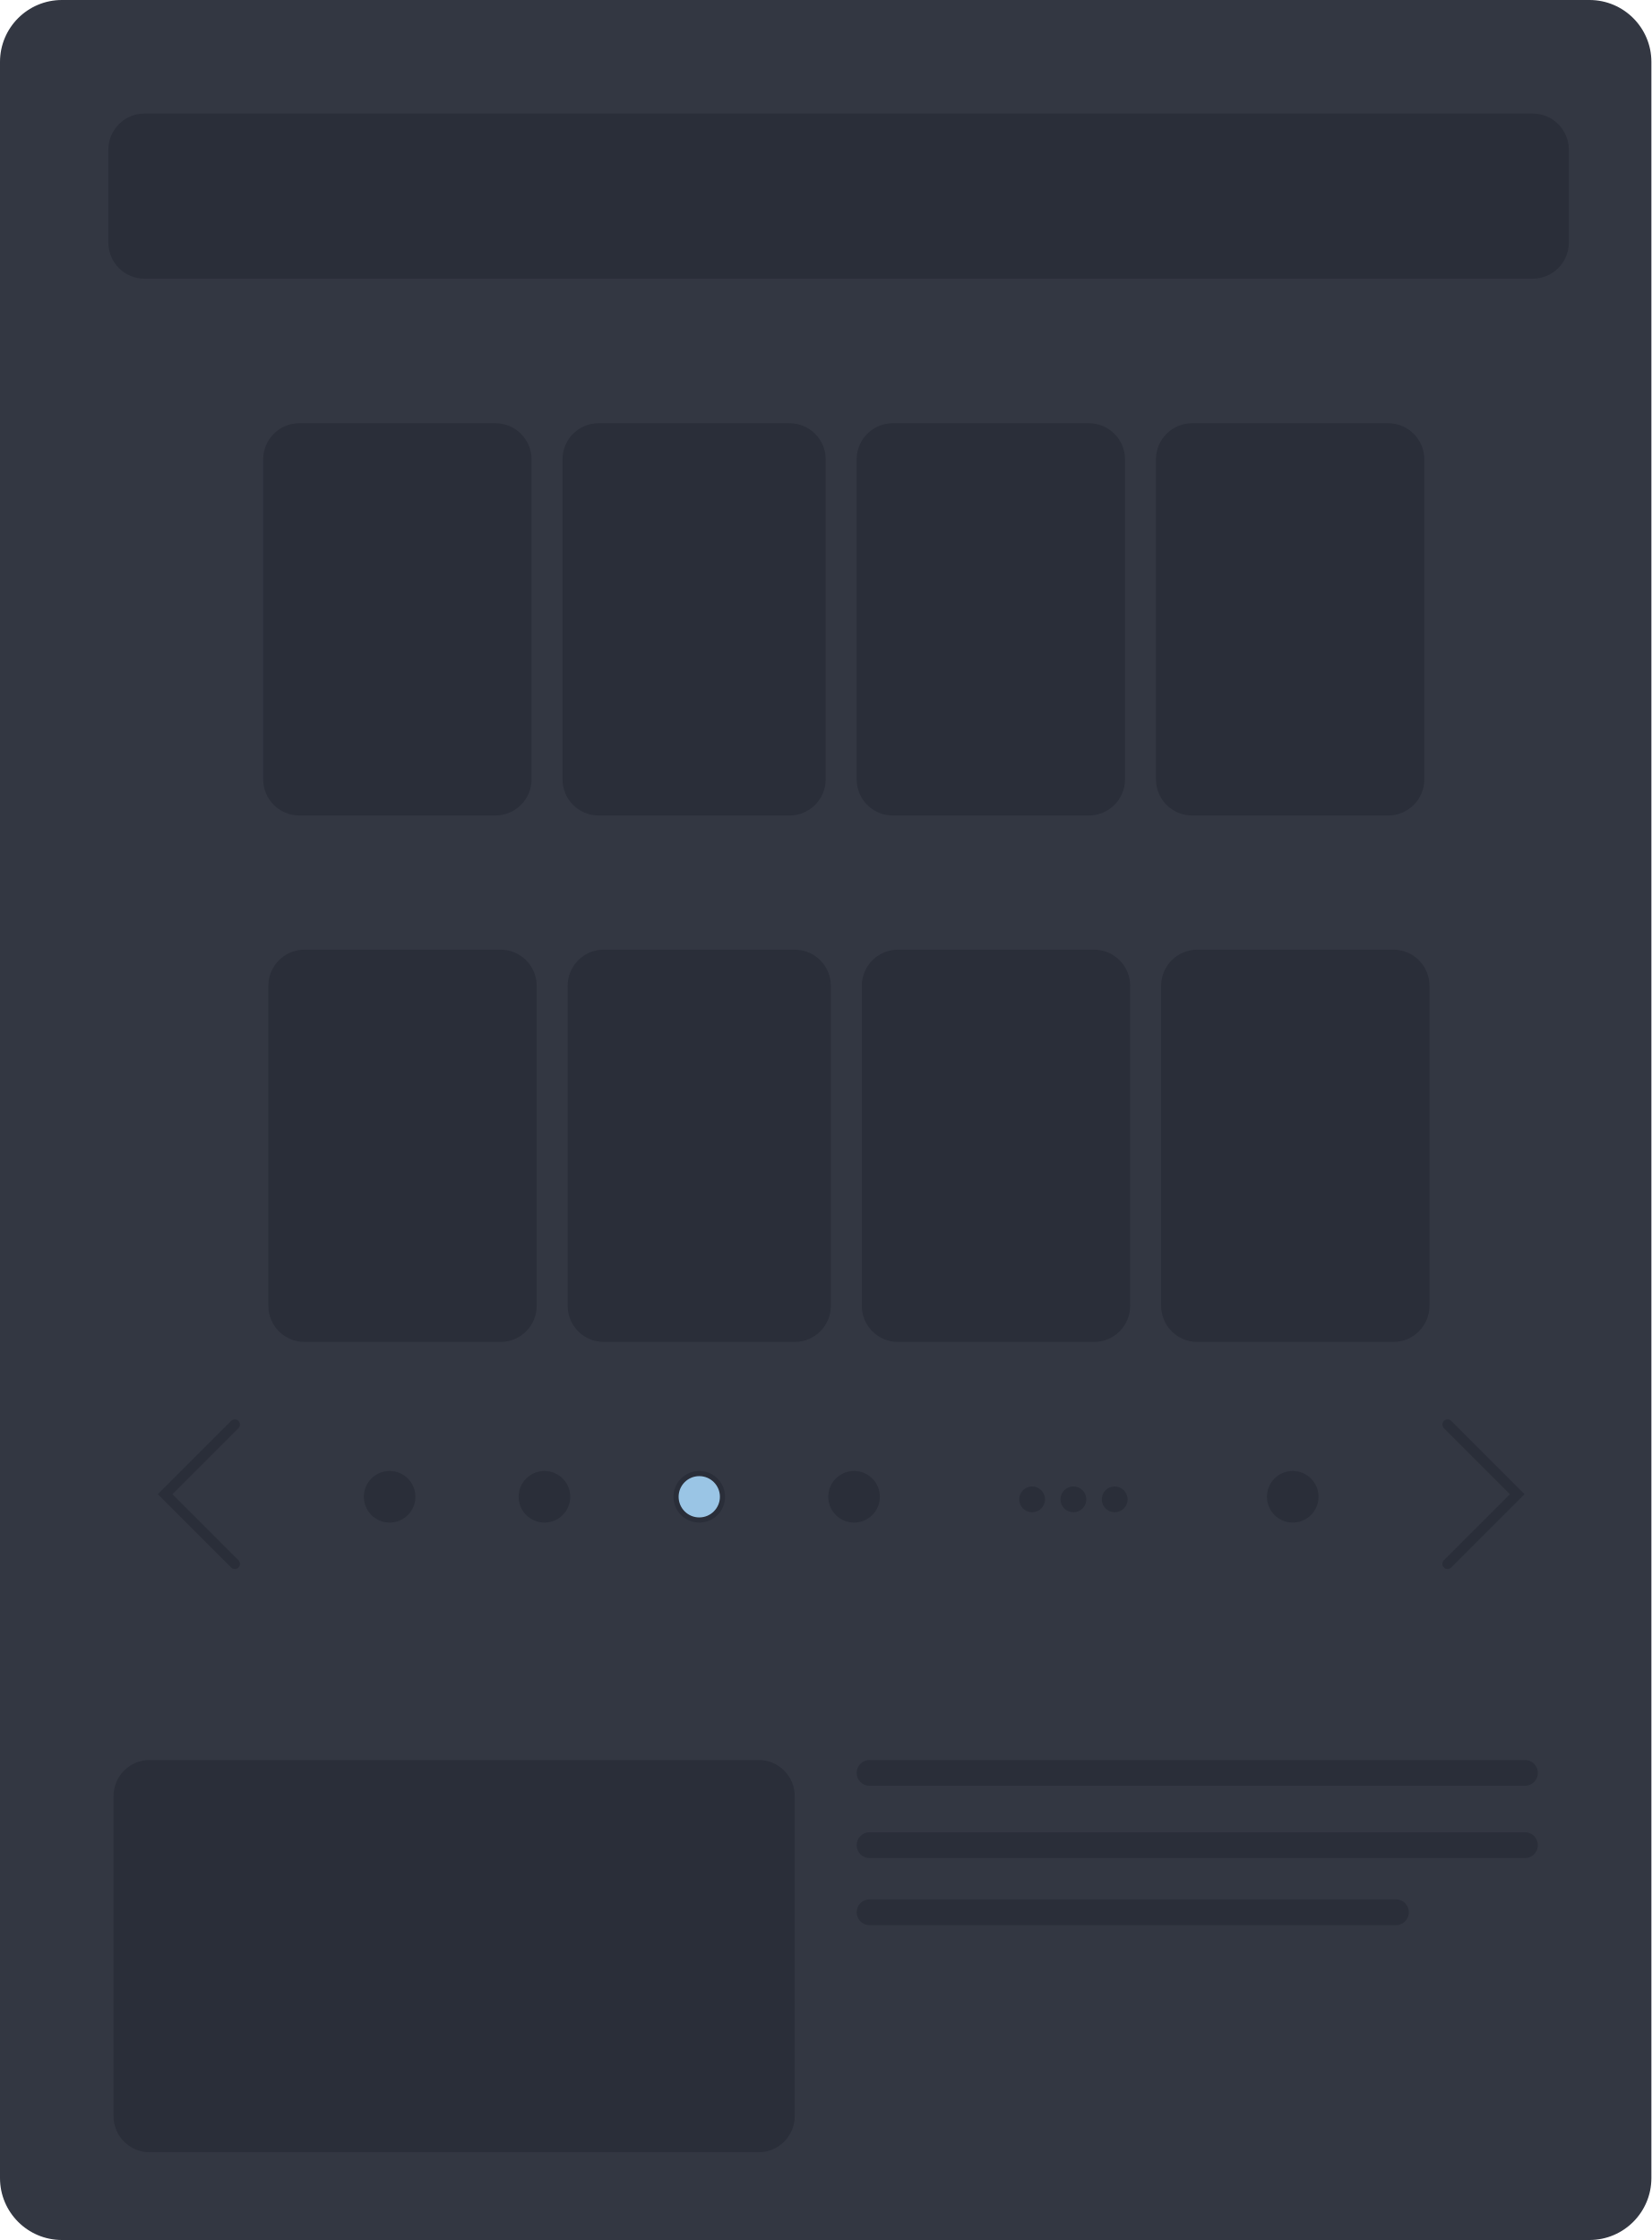
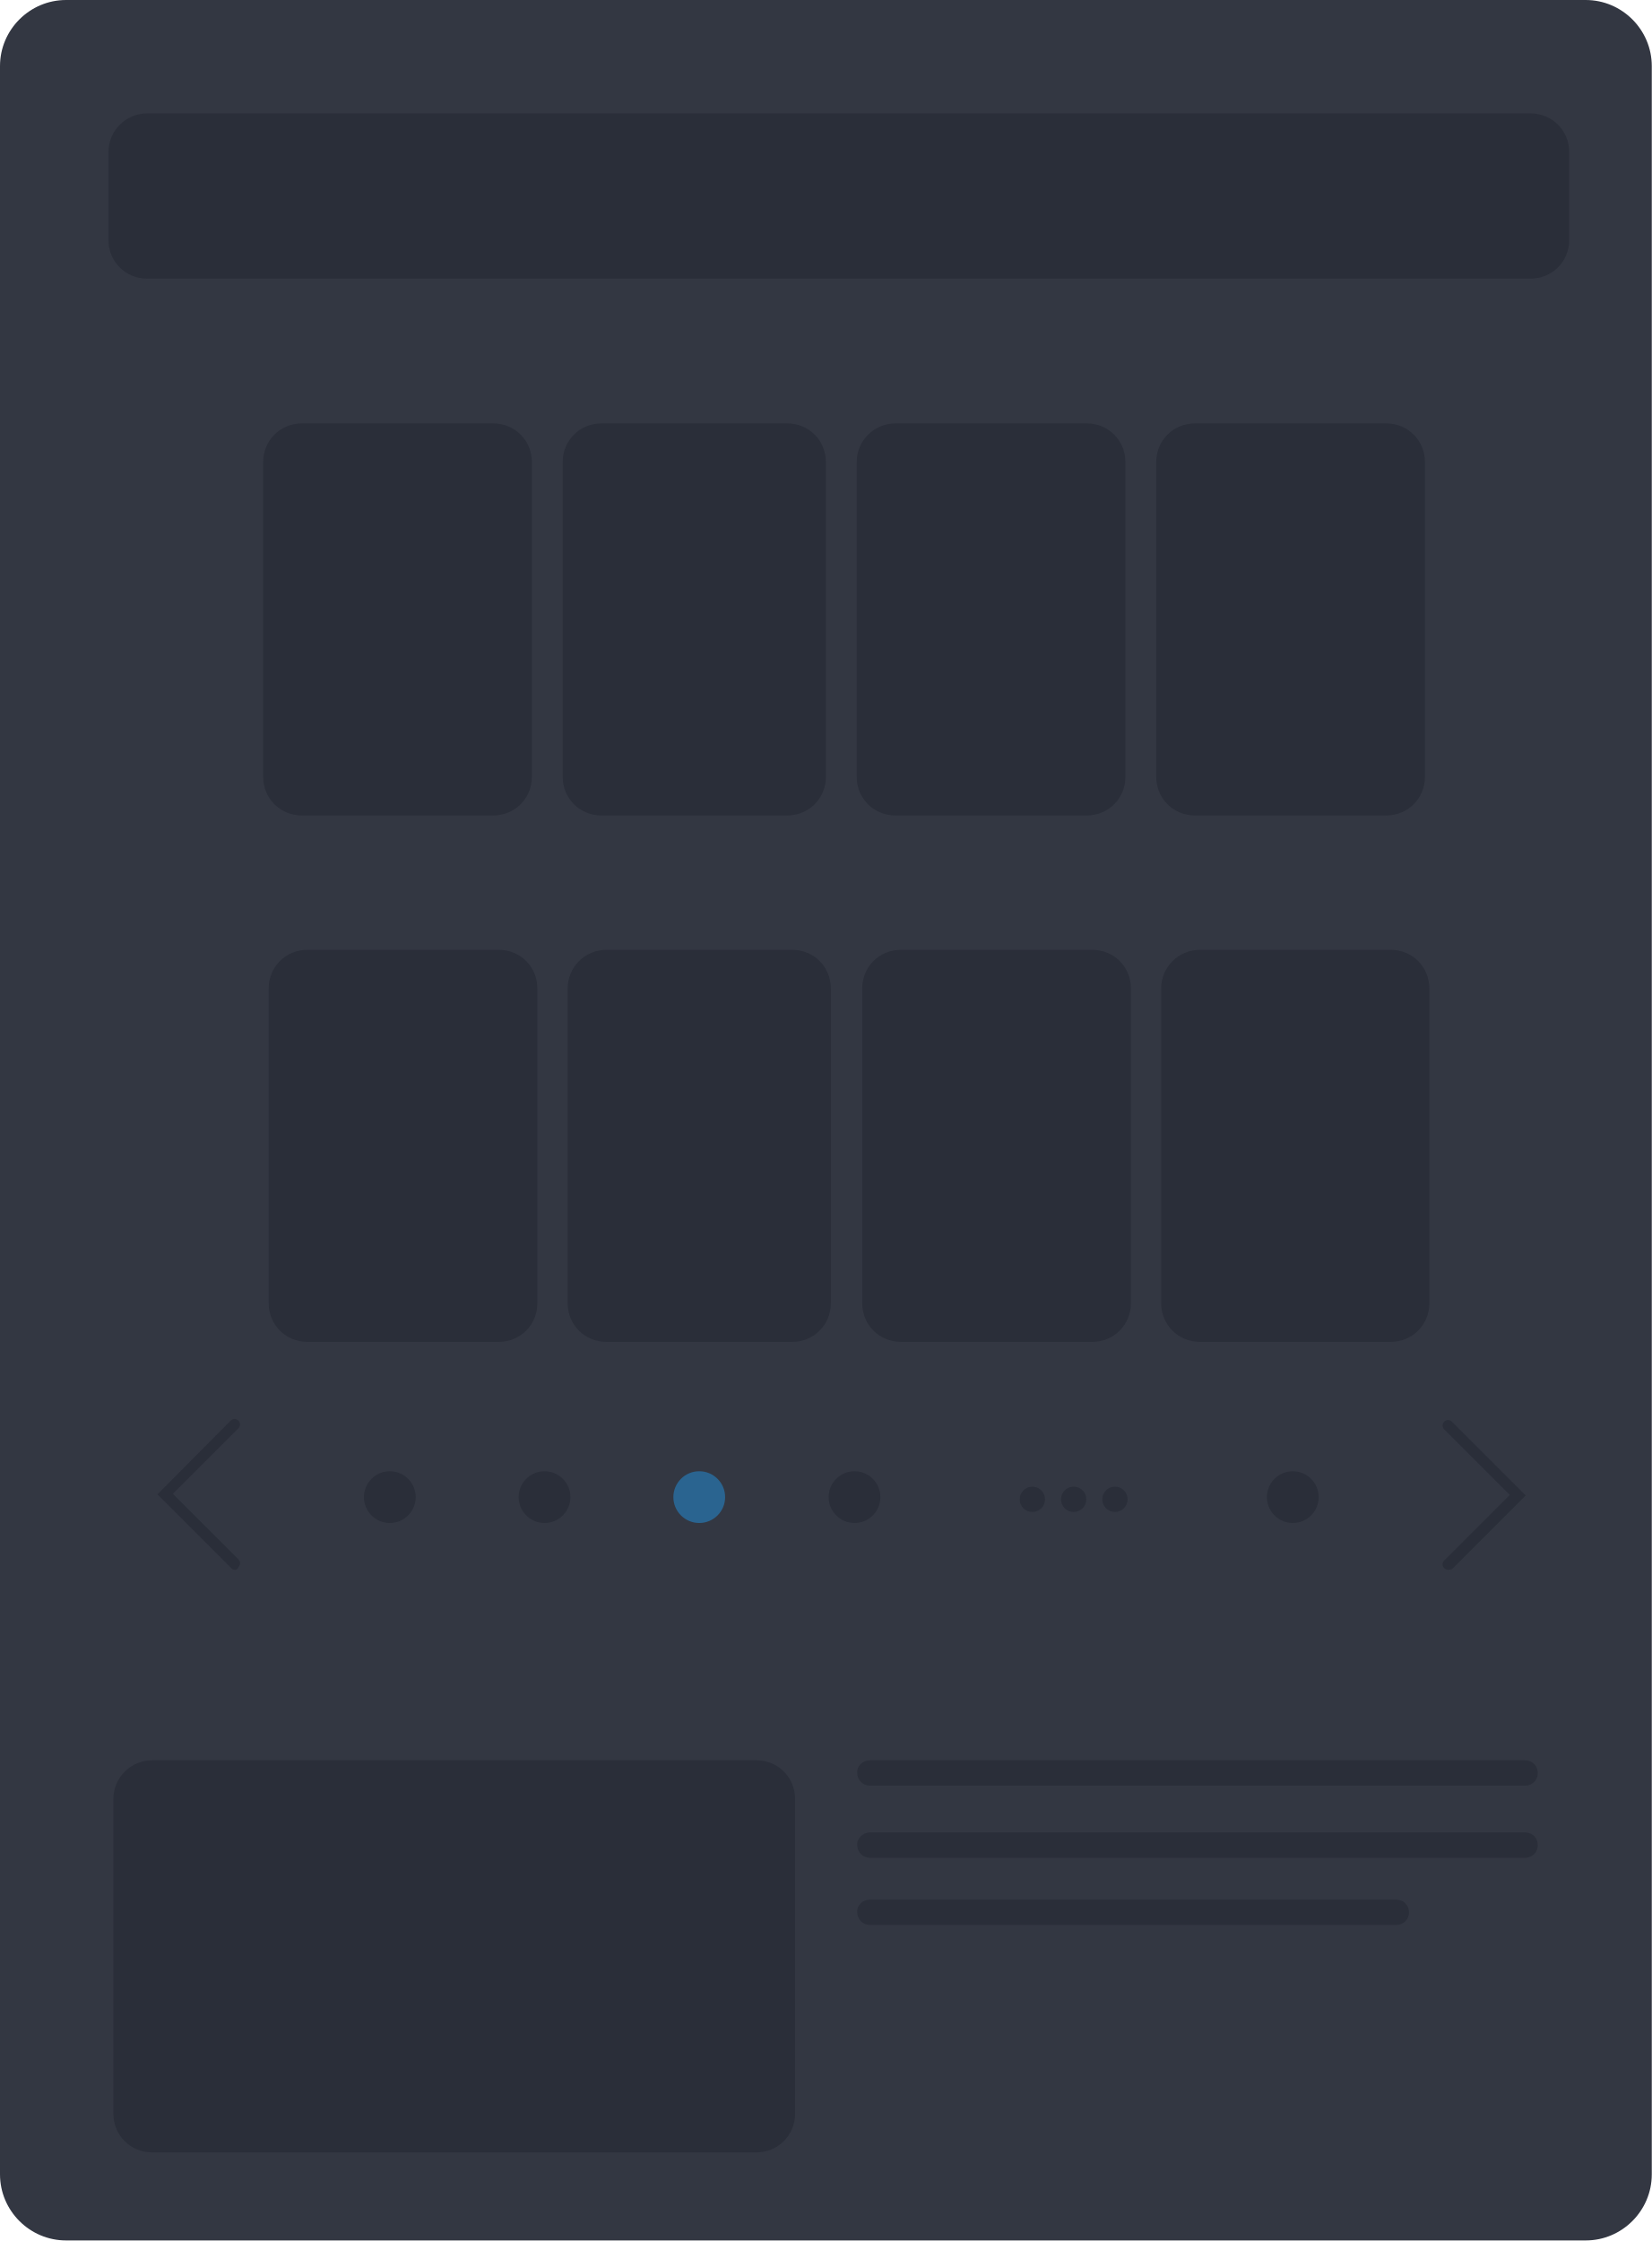
- <svg xmlns="http://www.w3.org/2000/svg" width="320" height="434" viewBox="0 0 320 434" fill="none">
-   <rect width="320" height="434" rx="12" fill="#333742" />
-   <rect x="21.5" y="22.5" width="282" height="31" rx="6.5" fill="#2A2E39" stroke="#2A2E39" />
-   <rect x="51.5" y="82.5" width="51" height="75" rx="6.5" fill="#2A2E39" stroke="#2A2E39" />
-   <rect x="52.5" y="184.5" width="51" height="75" rx="6.5" fill="#2A2E39" stroke="#2A2E39" />
-   <rect x="22.5" y="341.5" width="131" height="75" rx="6.5" fill="#2A2E39" stroke="#2A2E39" />
-   <rect x="166.5" y="341.5" width="131" height="4" rx="2" fill="#2A2E39" stroke="#2A2E39" />
-   <rect x="166.5" y="355.5" width="131" height="4" rx="2" fill="#2A2E39" stroke="#2A2E39" />
-   <rect x="166.5" y="368.5" width="106" height="4" rx="2" fill="#2A2E39" stroke="#2A2E39" />
-   <rect x="166.5" y="82.5" width="51" height="75" rx="6.5" fill="#2A2E39" stroke="#2A2E39" />
-   <rect x="167.5" y="184.5" width="51" height="75" rx="6.5" fill="#2A2E39" stroke="#2A2E39" />
-   <rect x="109.5" y="82.5" width="50" height="75" rx="6.5" fill="#2A2E39" stroke="#2A2E39" />
-   <rect x="110.5" y="184.5" width="50" height="75" rx="6.5" fill="#2A2E39" stroke="#2A2E39" />
-   <rect x="224.5" y="82.5" width="51" height="75" rx="6.5" fill="#2A2E39" stroke="#2A2E39" />
-   <rect x="225.5" y="184.5" width="51" height="75" rx="6.5" fill="#2A2E39" stroke="#2A2E39" />
-   <path d="M45.5 276L32 289.5L45.5 303" stroke="#2A2E39" stroke-width="2" stroke-linecap="round" />
-   <path d="M280.5 303L294 289.5L280.5 276" stroke="#2A2E39" stroke-width="2" stroke-linecap="round" />
-   <circle cx="75.5" cy="290" r="4.5" fill="#2A2E39" stroke="#2A2E39" />
-   <circle cx="105.5" cy="290" r="4.5" fill="#2A2E39" stroke="#2A2E39" />
-   <circle cx="135.5" cy="290" r="4.5" fill="#9AC5E5" stroke="#2A2E39" />
-   <circle cx="165.5" cy="290" r="4.5" fill="#2A2E39" stroke="#2A2E39" />
-   <circle cx="200" cy="290.5" r="2" fill="#2A2E39" stroke="#2A2E39" />
-   <circle cx="208" cy="290.5" r="2" fill="#2A2E39" stroke="#2A2E39" />
-   <circle cx="216" cy="290.5" r="2" fill="#2A2E39" stroke="#2A2E39" />
-   <circle cx="250.5" cy="290" r="4.5" fill="#2A2E39" stroke="#2A2E39" />
+ <svg xmlns="http://www.w3.org/2000/svg" version="1.1" id="Layer_1" x="0px" y="0px" viewBox="0 0 300 407" style="enable-background:new 0 0 300 407;" xml:space="preserve">
+   <style type="text/css">
+ 	.st0{fill:#333742;}
+ 	.st1{fill:#2A2E39;}
+ 	.st2{fill:#2A6490;}
+ </style>
+   <path class="st0" d="M12,0h276c6.6,0,12,5.4,12,12v382.9c0,6.6-5.4,12-12,12H12c-6.6,0-12-5.4-12-12V12C0,5.4,5.4,0,12,0z" />
+   <path class="st1" d="M26.7,20.6H278c3.9,0,7,3.1,7,7v16c0,3.9-3.1,7-7,7H26.7c-3.9,0-7-3.1-7-7v-16C19.7,23.8,22.8,20.6,26.7,20.6z" />
+   <path class="st1" d="M54.8,76.9h34.8c3.9,0,7,3.1,7,7v57.2c0,3.9-3.1,7-7,7H54.8c-3.9,0-7-3.1-7-7V83.9C47.8,80,50.9,76.9,54.8,76.9  z" />
+   <path class="st1" d="M55.8,172.5h34.8c3.9,0,7,3.1,7,7v57.2c0,3.9-3.1,7-7,7H55.8c-3.9,0-7-3.1-7-7v-57.2  C48.8,175.6,51.9,172.5,55.8,172.5z" />
+   <path class="st1" d="M27.6,319.7h109.8c3.9,0,7,3.1,7,7v57.2c0,3.9-3.1,7-7,7H27.6c-3.9,0-7-3.1-7-7v-57.2  C20.6,322.8,23.8,319.7,27.6,319.7z" />
+   <path class="st1" d="M158,319.7H277c1.3,0,2.3,1,2.3,2.3l0,0c0,1.3-1,2.3-2.3,2.3H158c-1.3,0-2.3-1-2.3-2.3l0,0  C155.6,320.7,156.7,319.7,158,319.7z" />
+   <path class="st1" d="M158,332.8H277c1.3,0,2.3,1,2.3,2.3l0,0c0,1.3-1,2.3-2.3,2.3H158c-1.3,0-2.3-1-2.3-2.3l0,0  C155.6,333.9,156.7,332.8,158,332.8z" />
+   <path class="st1" d="M158,345h95.6c1.3,0,2.3,1,2.3,2.3l0,0c0,1.3-1,2.3-2.3,2.3H158c-1.3,0-2.3-1-2.3-2.3l0,0  C155.6,346,156.7,345,158,345z" />
+   <path class="st1" d="M162.6,76.9h34.8c3.9,0,7,3.1,7,7v57.2c0,3.9-3.1,7-7,7h-34.8c-3.9,0-7-3.1-7-7V83.9  C155.6,80,158.8,76.9,162.6,76.9z" />
+   <path class="st1" d="M163.6,172.5h34.8c3.9,0,7,3.1,7,7v57.2c0,3.9-3.1,7-7,7h-34.8c-3.9,0-7-3.1-7-7v-57.2  C156.6,175.6,159.7,172.5,163.6,172.5z" />
+   <path class="st1" d="M109.2,76.9H143c3.9,0,7,3.1,7,7v57.2c0,3.9-3.1,7-7,7h-33.8c-3.9,0-7-3.1-7-7V83.9  C102.2,80,105.3,76.9,109.2,76.9z" />
+   <path class="st1" d="M110.1,172.5h33.8c3.9,0,7,3.1,7,7v57.2c0,3.9-3.1,7-7,7h-33.8c-3.9,0-7-3.1-7-7v-57.2  C103.1,175.6,106.3,172.5,110.1,172.5z" />
+   <path class="st1" d="M217,76.9h34.8c3.9,0,7,3.1,7,7v57.2c0,3.9-3.1,7-7,7H217c-3.9,0-7-3.1-7-7V83.9C210,80,213.1,76.9,217,76.9z" />
+   <path class="st1" d="M217.9,172.5h34.7c3.9,0,7,3.1,7,7v57.2c0,3.9-3.1,7-7,7h-34.7c-3.9,0-7-3.1-7-7v-57.2  C210.9,175.6,214.1,172.5,217.9,172.5z" />
+   <path class="st1" d="M42.7,285.1c-0.3,0-0.5-0.1-0.7-0.3l-13.4-13.4L41.9,258c0.4-0.4,1-0.4,1.4,0s0.4,1,0,1.4l-11.9,11.9l11.9,11.9  c0.4,0.4,0.4,1,0,1.4C43.2,285,42.9,285.1,42.7,285.1z" />
+   <path class="st1" d="M263,285.1c-0.3,0-0.5-0.1-0.7-0.3c-0.4-0.4-0.4-1,0-1.4l11.9-11.9l-11.9-11.9c-0.4-0.4-0.4-1,0-1.4  s1-0.4,1.4,0l13.4,13.4l-13.4,13.4C263.5,285,263.2,285.1,263,285.1z" />
+   <circle class="st1" cx="70.8" cy="271.9" r="4.7" />
+   <circle class="st1" cx="98.9" cy="271.9" r="4.7" />
+   <circle class="st2" cx="127" cy="271.9" r="4.7" />
+   <circle class="st1" cx="155.2" cy="271.9" r="4.7" />
+   <circle class="st1" cx="187.5" cy="272.3" r="2.3" />
+   <circle class="st1" cx="195" cy="272.3" r="2.3" />
+   <circle class="st1" cx="202.5" cy="272.3" r="2.3" />
+   <circle class="st1" cx="234.8" cy="271.9" r="4.7" />
</svg>
